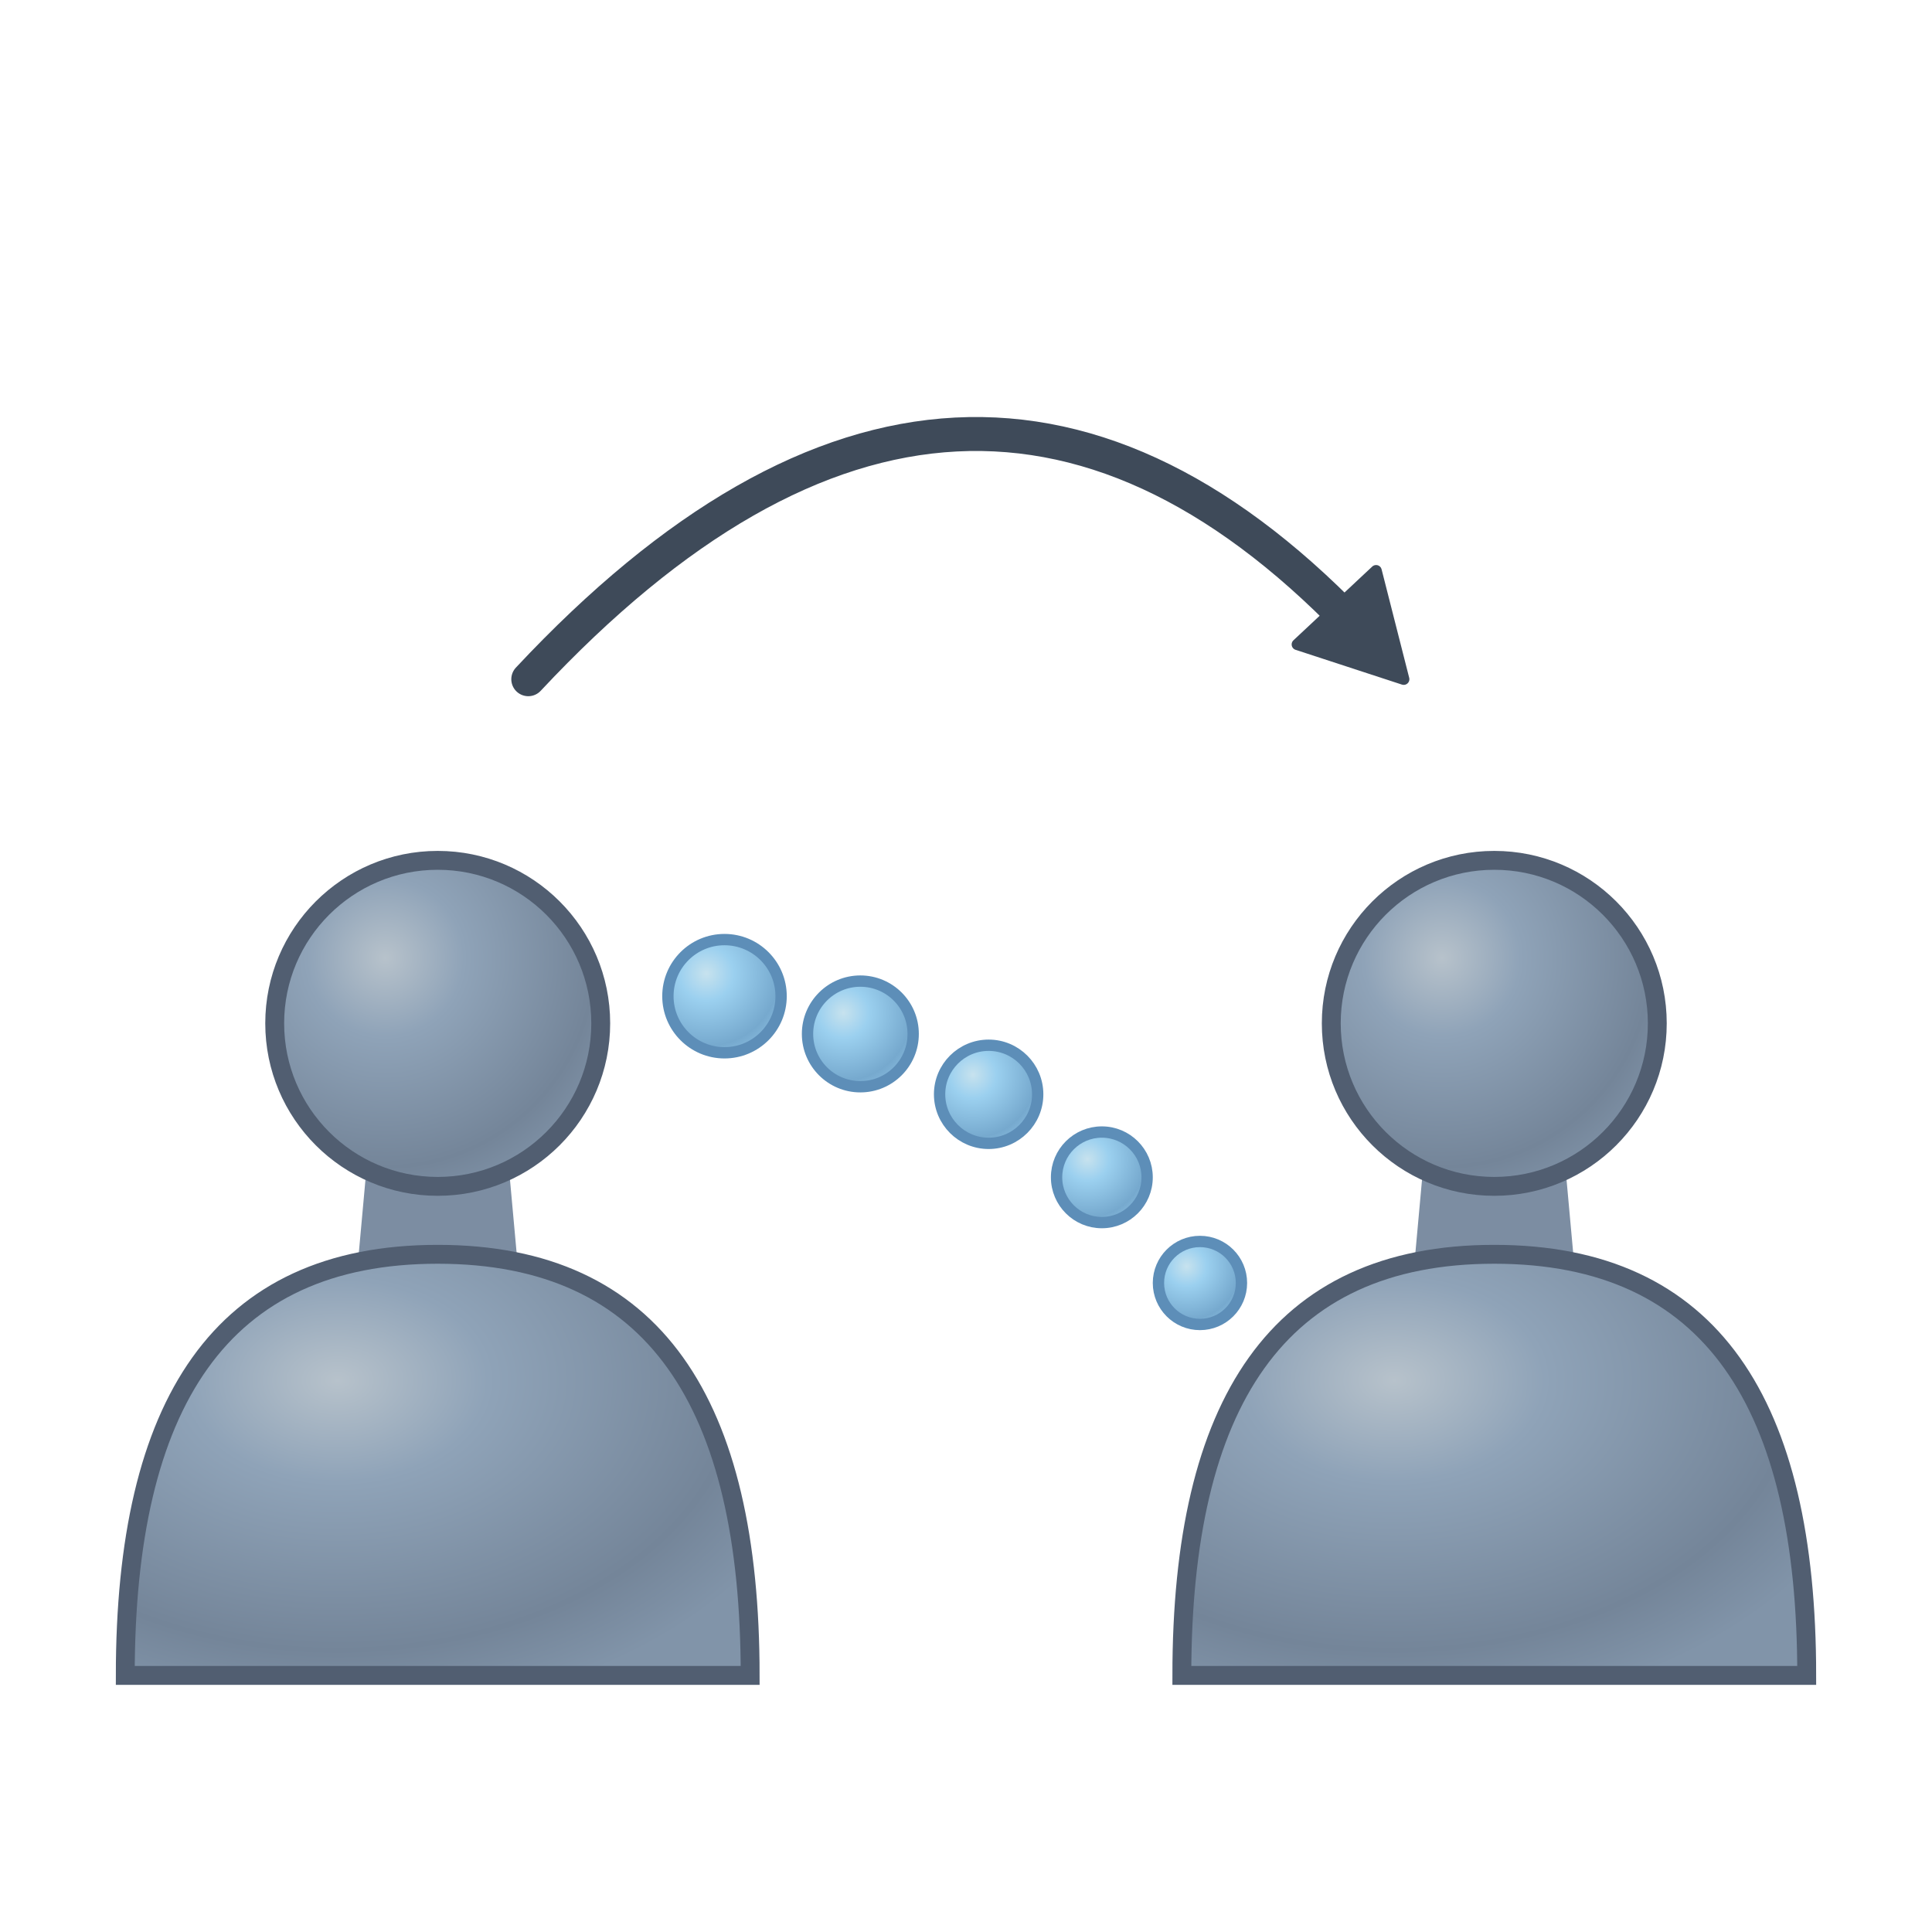
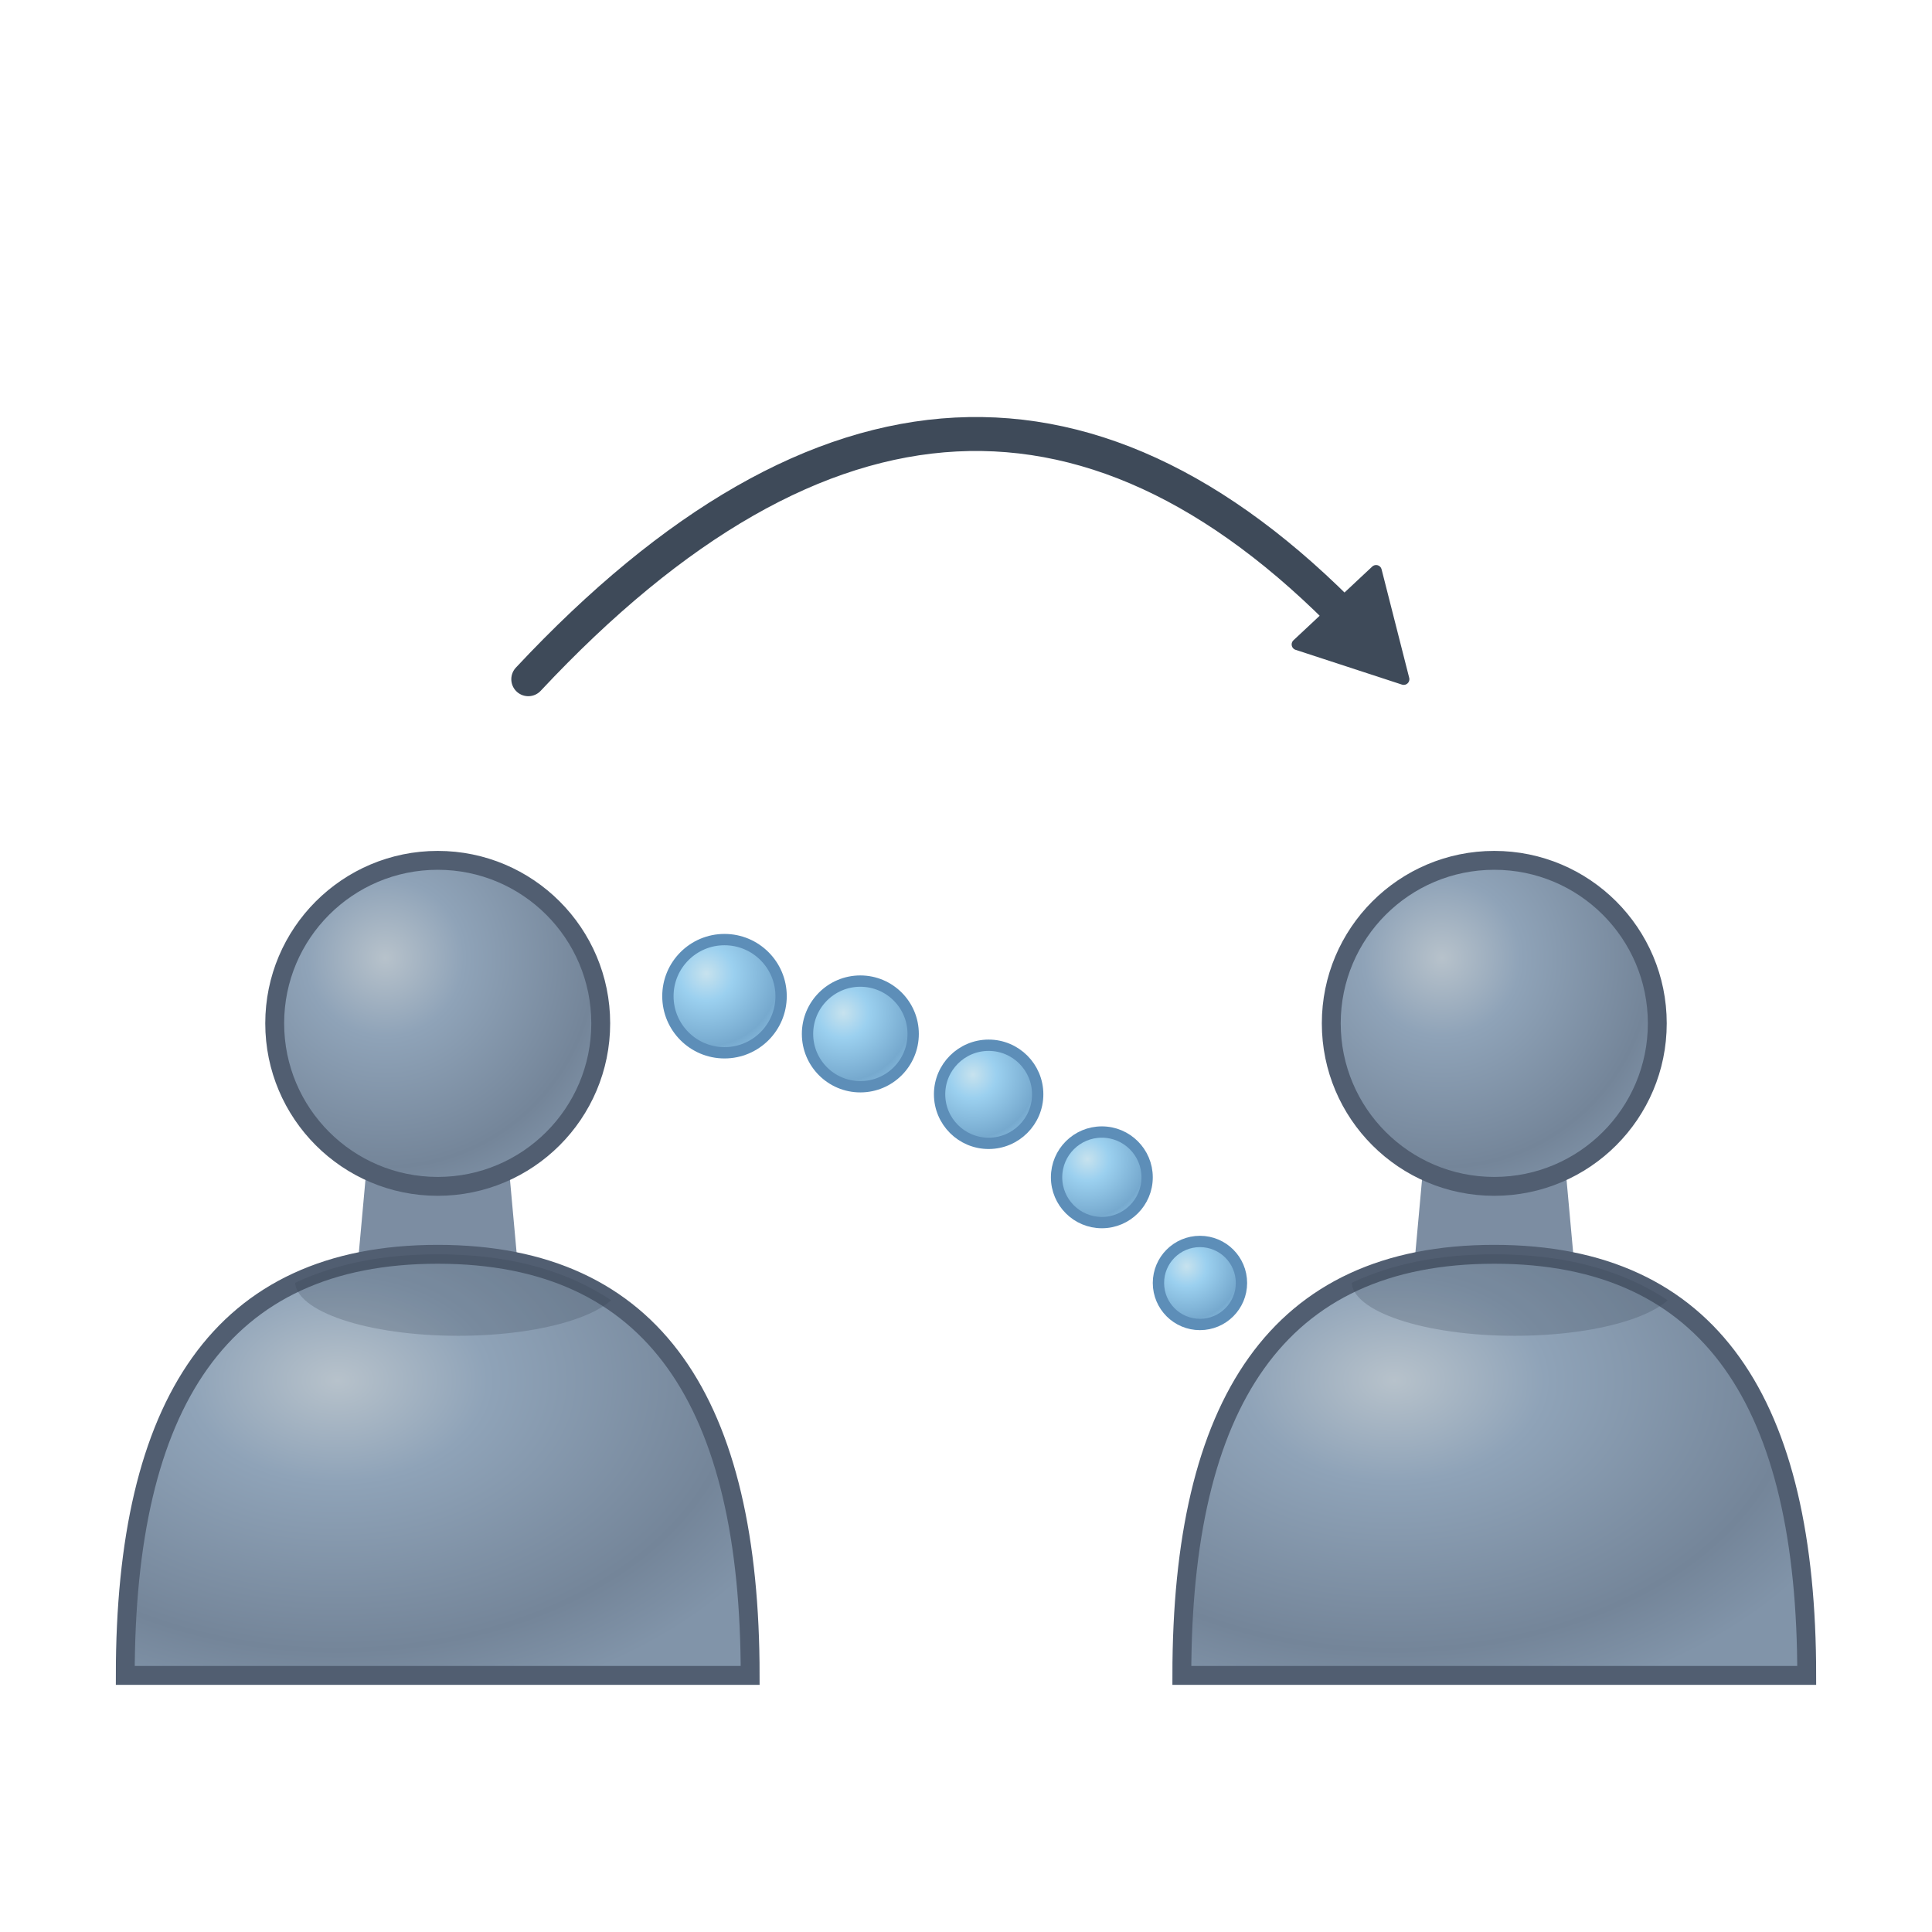
<svg xmlns="http://www.w3.org/2000/svg" viewBox="0 0 256 256" width="256" height="256" role="img" aria-labelledby="droplet-transmission-title">
  <defs>
    <radialGradient id="droplet-transmission-figure" cx="0.34" cy="0.3" r="0.8">
      <stop offset="0" stop-color="#b7c2cb" />
      <stop offset="0.3" stop-color="#8FA3B8" />
      <stop offset="0.8" stop-color="#748599" />
      <stop offset="1" stop-color="#8194a9" />
    </radialGradient>
+     <clipPath id="droplet-transmission-on-shoulders">
+       <path d="M-46 0C-46 -40 -32 -62 0 -62C32 -62 46 -40 46 0Z" />
+     </clipPath>
    <radialGradient id="droplet-transmission-drop" cx="0.34" cy="0.3" r="0.8">
      <stop offset="0" stop-color="#c7e2ee" />
      <stop offset="0.3" stop-color="#9BD0EF" />
      <stop offset="0.8" stop-color="#76a9ce" />
      <stop offset="1" stop-color="#89bcdf" />
    </radialGradient>
  </defs>
  <g transform="translate(58 222) scale(0.9)">
    <path d="M-10 -80L10 -80L12 -58L-12 -58Z" fill="#7c8da2" />
    <path d="M-46 0C-46 -40 -32 -62 0 -62C32 -62 46 -40 46 0Z" fill="url(#droplet-transmission-figure)" stroke="#515e71" stroke-width="2.78" />
+     <ellipse cx="3" cy="-58" rx="24" ry="8" fill="#343e50" opacity="0.24" clip-path="url(#droplet-transmission-on-shoulders)" />
    <circle cx="0" cy="-96" r="24" fill="url(#droplet-transmission-figure)" stroke="#515e71" stroke-width="2.78" />
  </g>
  <g transform="translate(198 222) scale(0.9)">
    <path d="M-10 -80L10 -80L12 -58L-12 -58Z" fill="#7c8da2" />
    <path d="M-46 0C-46 -40 -32 -62 0 -62C32 -62 46 -40 46 0Z" fill="url(#droplet-transmission-figure)" stroke="#515e71" stroke-width="2.78" />
+     <ellipse cx="3" cy="-58" rx="24" ry="8" fill="#343e50" opacity="0.24" clip-path="url(#droplet-transmission-on-shoulders)" />
    <circle cx="0" cy="-96" r="24" fill="url(#droplet-transmission-figure)" stroke="#515e71" stroke-width="2.78" />
  </g>
  <circle cx="96" cy="132" r="7.5" fill="url(#droplet-transmission-drop)" stroke="#5d8eb8" stroke-width="1.5" />
  <circle cx="114" cy="137" r="7" fill="url(#droplet-transmission-drop)" stroke="#5d8eb8" stroke-width="1.5" />
  <circle cx="131" cy="145" r="6.5" fill="url(#droplet-transmission-drop)" stroke="#5d8eb8" stroke-width="1.5" />
  <circle cx="146" cy="156" r="6" fill="url(#droplet-transmission-drop)" stroke="#5d8eb8" stroke-width="1.5" />
  <circle cx="159" cy="170" r="5.5" fill="url(#droplet-transmission-drop)" stroke="#5d8eb8" stroke-width="1.5" />
  <path d="M70 90Q128 28 180.67 84.3" fill="none" stroke="#3E4A59" stroke-width="4.5" stroke-linecap="round" />
  <polygon points="186,90 171.9,85.39 182.34,75.62" fill="#3E4A59" stroke="#3E4A59" stroke-width="1.5" stroke-linejoin="round" />
</svg>
